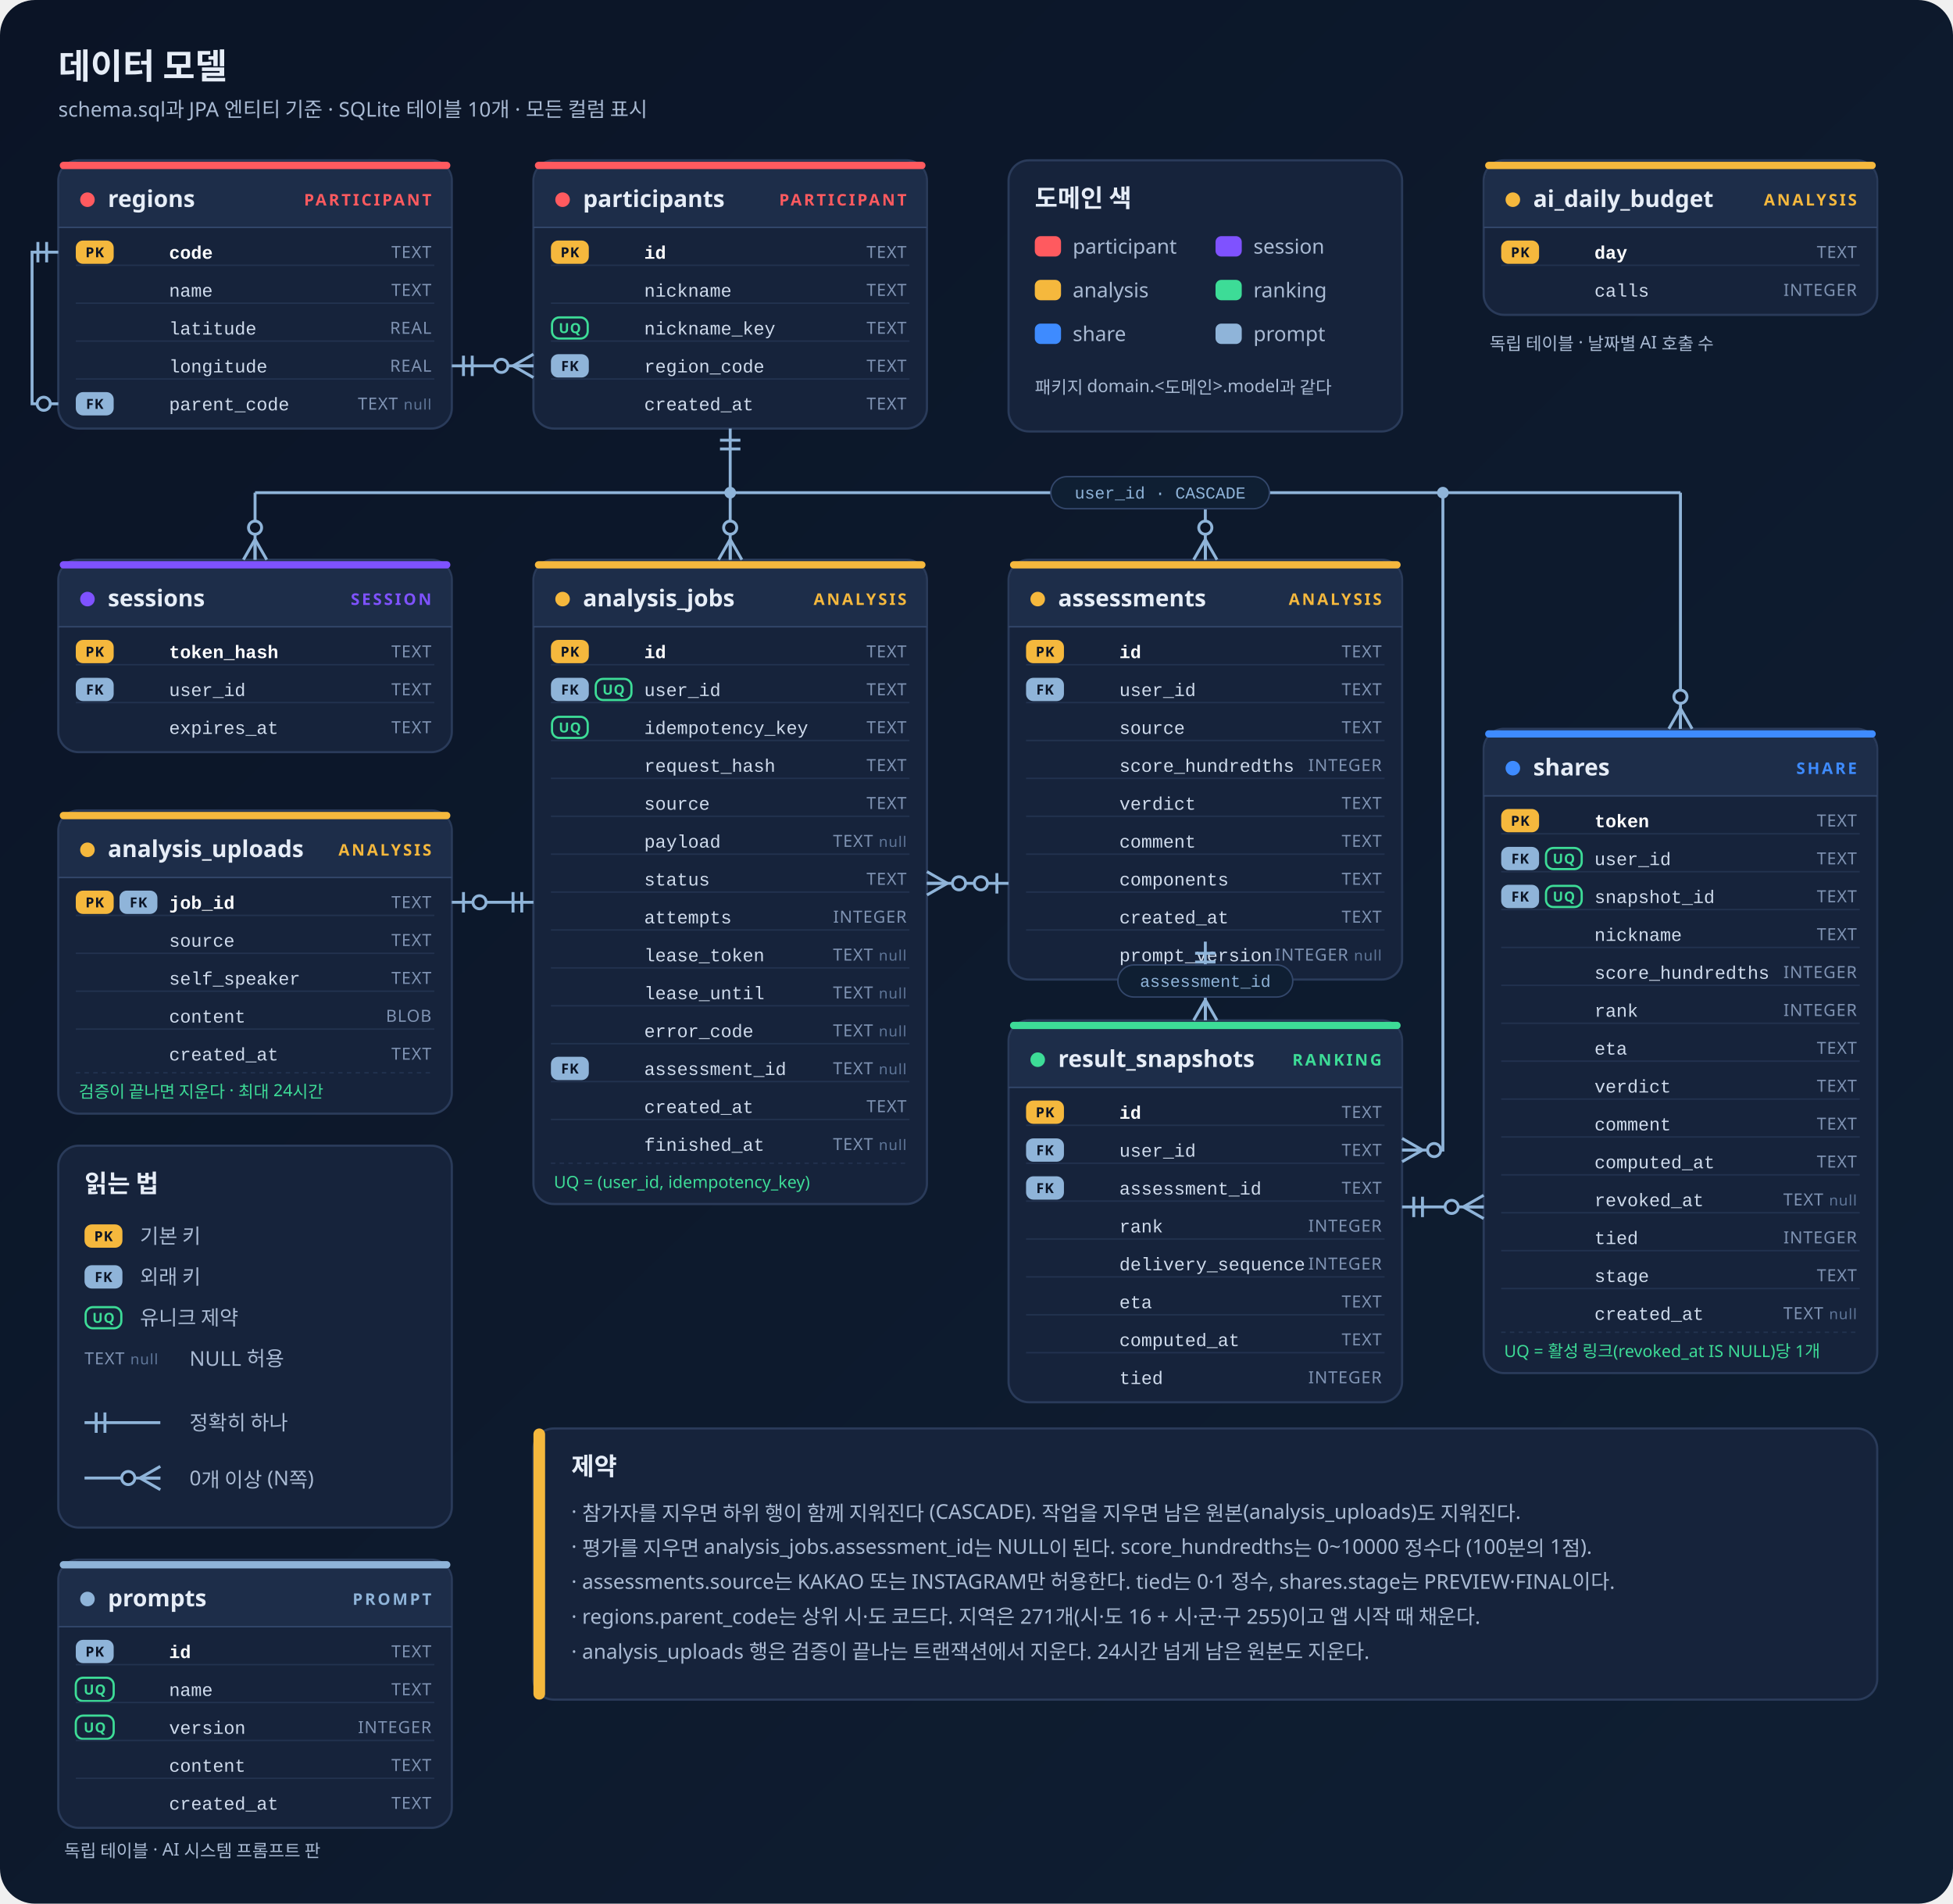
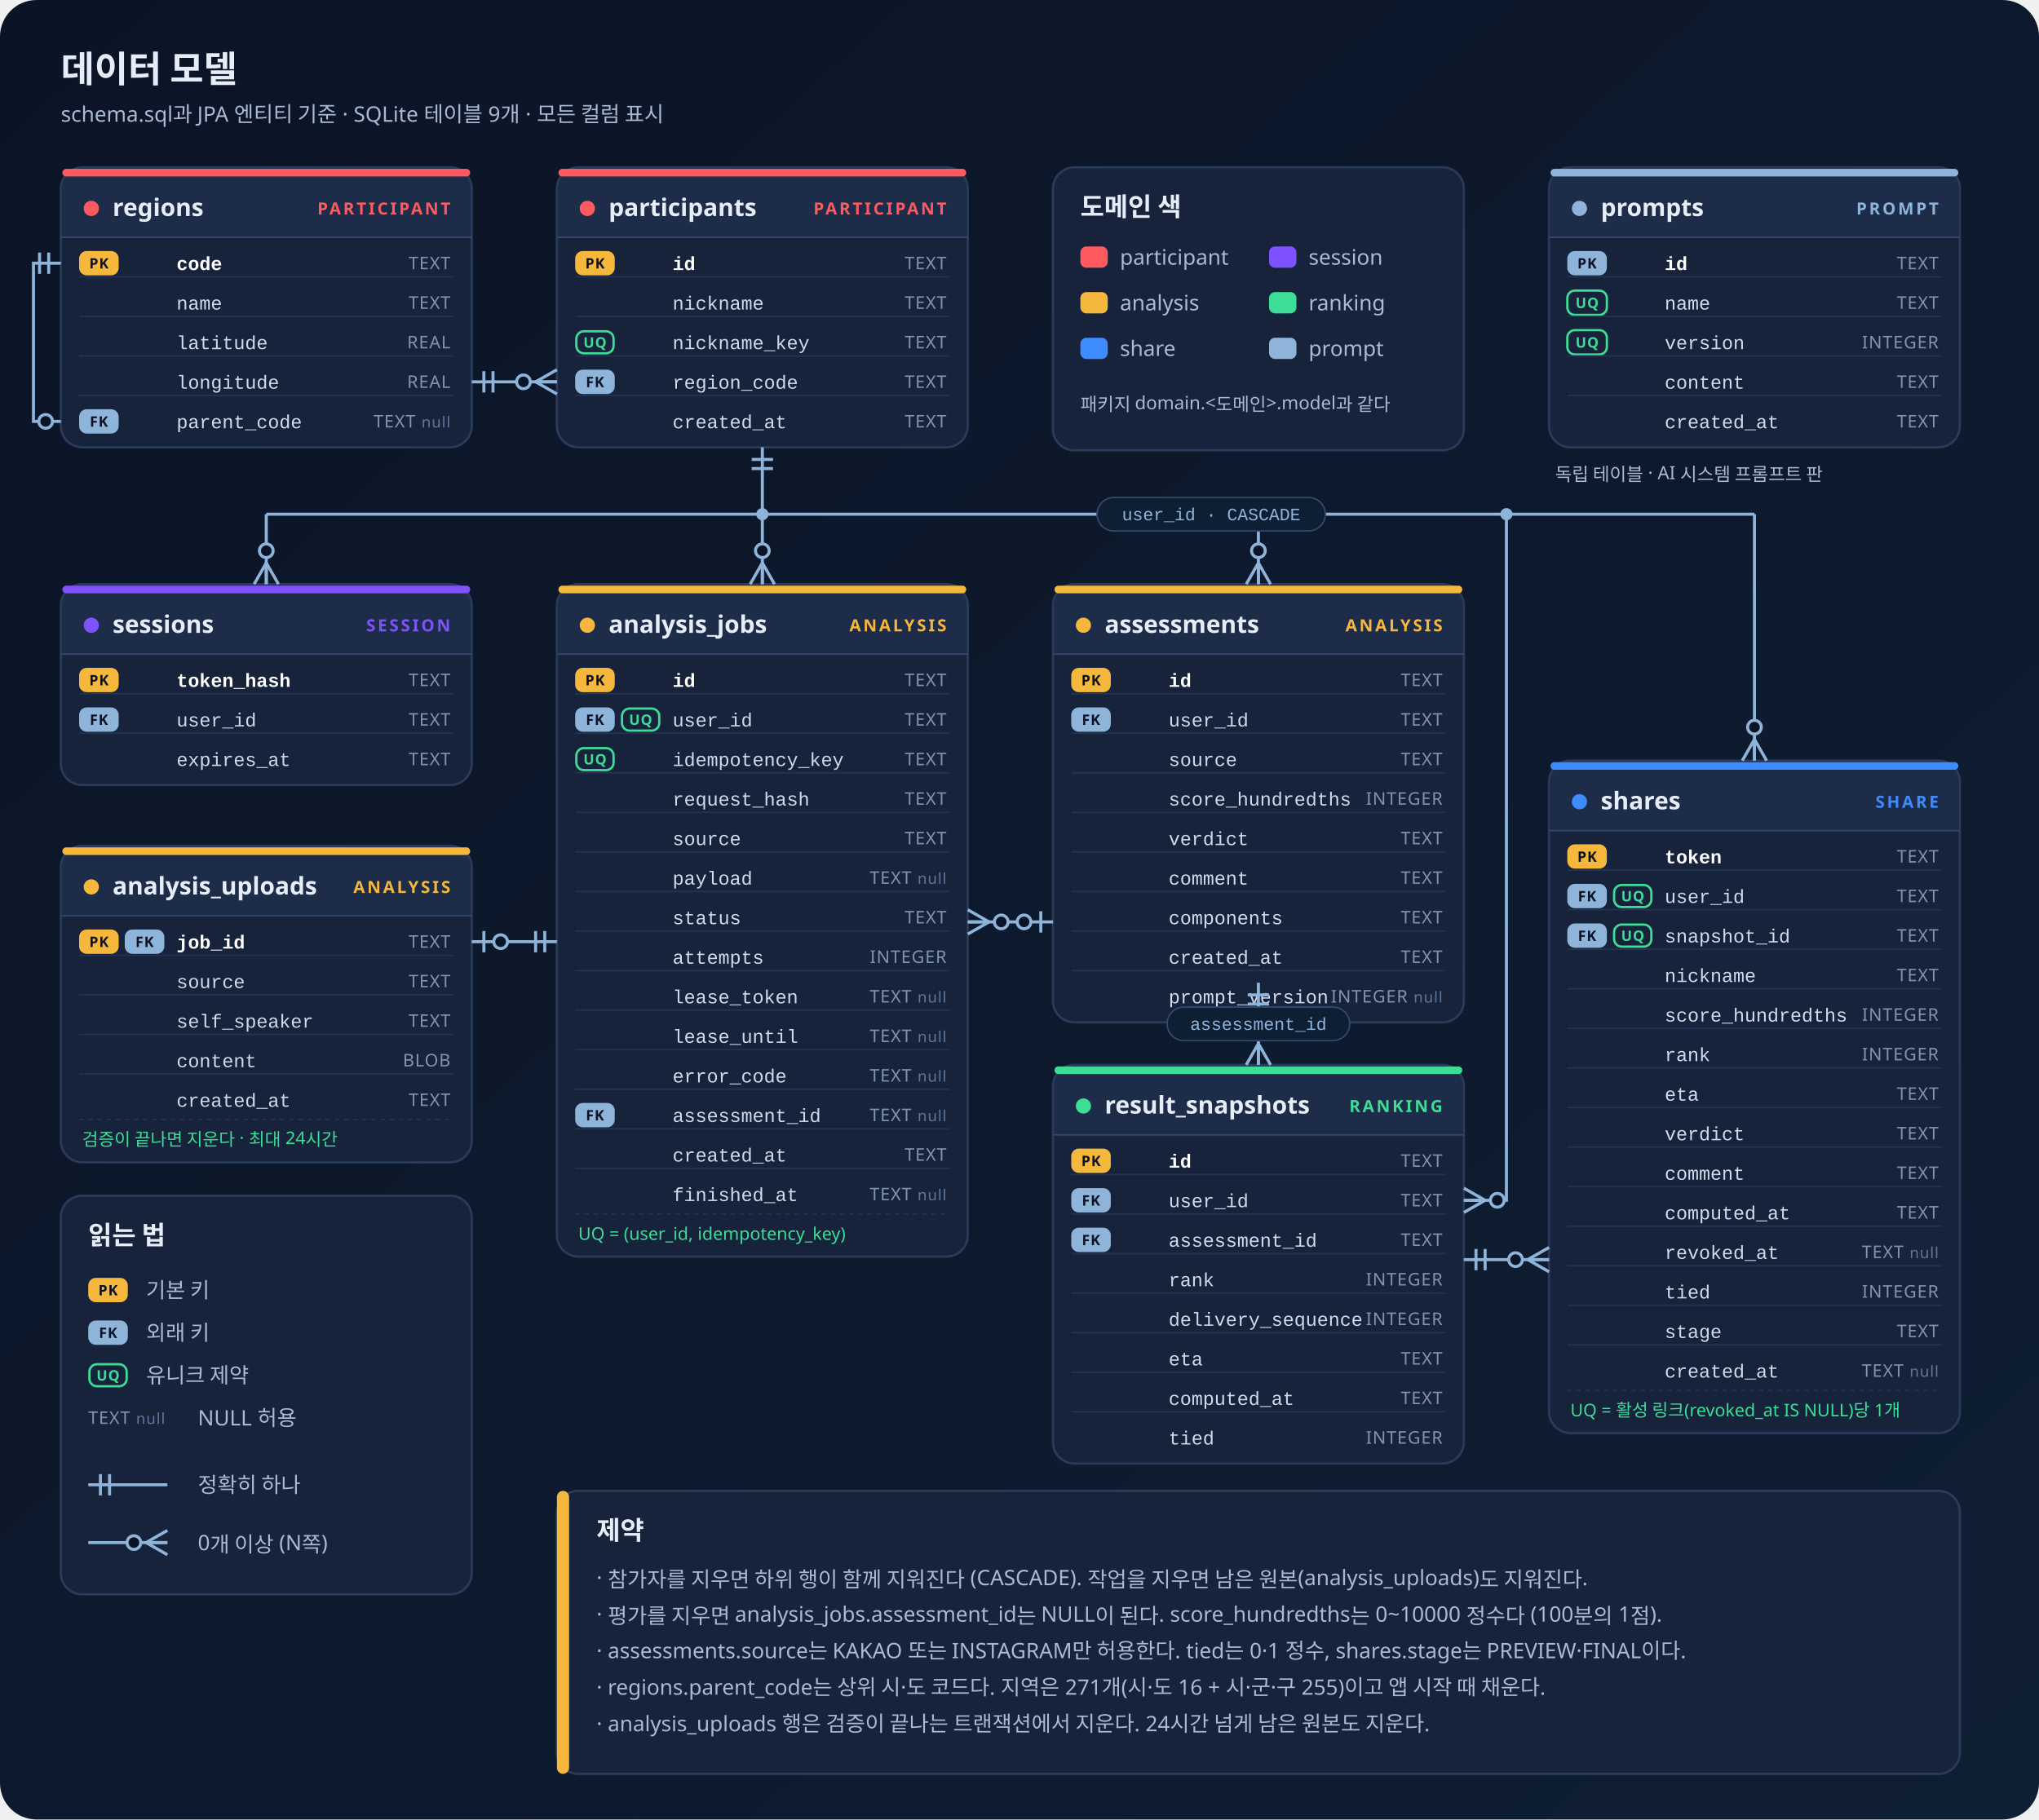
- <svg xmlns="http://www.w3.org/2000/svg" viewBox="0 0 1340 1306" width="1340" height="1306" role="img" aria-label="SantaCut SQLite ERD: 10개 테이블과 외래 키 관계">
+ <svg xmlns="http://www.w3.org/2000/svg" viewBox="0 0 1340 1196" width="1340" height="1196" role="img" aria-label="SantaCut SQLite ERD: 9개 테이블과 외래 키 관계">
  <defs>
    <linearGradient id="bg" x1="0" y1="0" x2="1" y2="1">
      <stop offset="0" stop-color="#0B1426" />
      <stop offset="1" stop-color="#0F1F33" />
    </linearGradient>
    <style>
      text { font-family: Pretendard, 'Apple SD Gothic Neo', 'Noto Sans KR', 'Segoe UI', sans-serif; fill: #E6EDF7; }
      .t { font-size: 24px; font-weight: 800; }
      .h { font-size: 17px; font-weight: 700; }
      .s { font-size: 14px; fill: #A9BAD3; }
      .xs { font-size: 12px; fill: #A9BAD3; }
      .m { font-family: 'JetBrains Mono', 'D2Coding', Consolas, 'Courier New', monospace; }
      .card { fill: #16233B; stroke: #2A3B5A; stroke-width: 1.5; }
      .cell { fill: #1D2D49; stroke: #33476B; stroke-width: 1; }
      .tn { font-size: 16px; font-weight: 800; }
      .dm { font-size: 11px; font-weight: 700; letter-spacing: 1.5px; }
      .cn { font-family: 'JetBrains Mono', 'D2Coding', Consolas, 'Courier New', monospace; font-size: 12.5px; fill: #CFDBEC; }
      .pk { font-family: 'JetBrains Mono', 'D2Coding', Consolas, 'Courier New', monospace; font-size: 12.5px; font-weight: 700; fill: #FFFFFF; }
      .ty { font-size: 11.5px; fill: #7F93B3; letter-spacing: .5px; }
      .nl { font-size: 10px; fill: #5F7699; }
      .bd { font-size: 9.5px; font-weight: 800; letter-spacing: .5px; }
      .rel { stroke: #8FB4D9; stroke-width: 2; fill: none; }
      .sep { stroke: #22324F; stroke-width: 1; }
    </style>
  </defs>
-   <rect width="1340" height="1306" rx="24" fill="url(#bg)" />
+   <rect width="1340" height="1196" rx="24" fill="url(#bg)" />
  <text class="t" x="40" y="54">데이터 모델</text>
-   <text class="s" x="40" y="80">schema.sql과 JPA 엔티티 기준 · SQLite 테이블 10개 · 모든 컬럼 표시</text>
+   <text class="s" x="40" y="80">schema.sql과 JPA 엔티티 기준 · SQLite 테이블 9개 · 모든 컬럼 표시</text>
  <g>
    <rect class="card" x="40" y="110" width="270" height="184" rx="14" />
    <path d="M40.75,156 V124 a13.25,13.25 0 0 1 13.25,-13.25 H296 a13.25,13.25 0 0 1 13.25,13.25 V156 Z" fill="#1D2D49" />
    <rect x="41" y="111" width="268" height="5" rx="2.5" fill="#FF5A5F" />
    <line class="sep" x1="40" y1="156" x2="310" y2="156" style="stroke:#33476B" />
    <circle cx="60" cy="137" r="5" fill="#FF5A5F" />
    <text class="tn" x="74" y="142">regions</text>
    <text class="dm" x="296" y="141" text-anchor="end" style="fill:#FF5A5F">PARTICIPANT</text>
    <rect x="52" y="165.0" width="26" height="16" rx="5" fill="#F5B83D" />
    <text class="bd" x="65" y="176.5" text-anchor="middle" fill="#0B1426" style="fill:#0B1426">PK</text>
    <text class="pk" x="116" y="177.5">code</text>
    <text class="ty" x="296" y="177" text-anchor="end">TEXT</text>
    <line class="sep" x1="52" y1="182" x2="298" y2="182" />
    <text class="cn" x="116" y="203.5">name</text>
    <text class="ty" x="296" y="203" text-anchor="end">TEXT</text>
    <line class="sep" x1="52" y1="208" x2="298" y2="208" />
    <text class="cn" x="116" y="229.5">latitude</text>
    <text class="ty" x="296" y="229" text-anchor="end">REAL</text>
    <line class="sep" x1="52" y1="234" x2="298" y2="234" />
    <text class="cn" x="116" y="255.5">longitude</text>
    <text class="ty" x="296" y="255" text-anchor="end">REAL</text>
    <line class="sep" x1="52" y1="260" x2="298" y2="260" />
    <rect x="52" y="269.0" width="26" height="16" rx="5" fill="#8FB4D9" />
    <text class="bd" x="65" y="280.5" text-anchor="middle" fill="#0B1426" style="fill:#0B1426">FK</text>
    <text class="cn" x="116" y="281.5">parent_code</text>
    <text class="ty" x="296" y="281" text-anchor="end">TEXT<tspan class="nl" dx="4">null</tspan>
    </text>
  </g>
  <g>
    <rect class="card" x="366" y="110" width="270" height="184" rx="14" />
    <path d="M366.75,156 V124 a13.25,13.25 0 0 1 13.25,-13.25 H622 a13.25,13.25 0 0 1 13.25,13.25 V156 Z" fill="#1D2D49" />
    <rect x="367" y="111" width="268" height="5" rx="2.5" fill="#FF5A5F" />
    <line class="sep" x1="366" y1="156" x2="636" y2="156" style="stroke:#33476B" />
    <circle cx="386" cy="137" r="5" fill="#FF5A5F" />
    <text class="tn" x="400" y="142">participants</text>
    <text class="dm" x="622" y="141" text-anchor="end" style="fill:#FF5A5F">PARTICIPANT</text>
    <rect x="378" y="165.0" width="26" height="16" rx="5" fill="#F5B83D" />
    <text class="bd" x="391" y="176.5" text-anchor="middle" fill="#0B1426" style="fill:#0B1426">PK</text>
    <text class="pk" x="442" y="177.5">id</text>
    <text class="ty" x="622" y="177" text-anchor="end">TEXT</text>
    <line class="sep" x1="378" y1="182" x2="624" y2="182" />
    <text class="cn" x="442" y="203.5">nickname</text>
    <text class="ty" x="622" y="203" text-anchor="end">TEXT</text>
    <line class="sep" x1="378" y1="208" x2="624" y2="208" />
    <rect x="378.75" y="217.75" width="24.5" height="14.5" rx="5" fill="none" stroke="#3DDC97" stroke-width="1.5" />
    <text class="bd" x="391" y="228.5" text-anchor="middle" style="fill:#3DDC97">UQ</text>
    <text class="cn" x="442" y="229.5">nickname_key</text>
    <text class="ty" x="622" y="229" text-anchor="end">TEXT</text>
    <line class="sep" x1="378" y1="234" x2="624" y2="234" />
    <rect x="378" y="243.0" width="26" height="16" rx="5" fill="#8FB4D9" />
    <text class="bd" x="391" y="254.5" text-anchor="middle" fill="#0B1426" style="fill:#0B1426">FK</text>
    <text class="cn" x="442" y="255.5">region_code</text>
    <text class="ty" x="622" y="255" text-anchor="end">TEXT</text>
    <line class="sep" x1="378" y1="260" x2="624" y2="260" />
    <text class="cn" x="442" y="281.5">created_at</text>
    <text class="ty" x="622" y="281" text-anchor="end">TEXT</text>
-   </g>
-   <g>
-     <rect class="card" x="1018" y="110" width="270" height="106" rx="14" />
-     <path d="M1018.75,156 V124 a13.25,13.25 0 0 1 13.25,-13.25 H1274 a13.25,13.25 0 0 1 13.25,13.25 V156 Z" fill="#1D2D49" />
-     <rect x="1019" y="111" width="268" height="5" rx="2.5" fill="#F5B83D" />
-     <line class="sep" x1="1018" y1="156" x2="1288" y2="156" style="stroke:#33476B" />
-     <circle cx="1038" cy="137" r="5" fill="#F5B83D" />
-     <text class="tn" x="1052" y="142">ai_daily_budget</text>
-     <text class="dm" x="1274" y="141" text-anchor="end" style="fill:#F5B83D">ANALYSIS</text>
-     <rect x="1030" y="165.0" width="26" height="16" rx="5" fill="#F5B83D" />
-     <text class="bd" x="1043" y="176.5" text-anchor="middle" fill="#0B1426" style="fill:#0B1426">PK</text>
-     <text class="pk" x="1094" y="177.5">day</text>
-     <text class="ty" x="1274" y="177" text-anchor="end">TEXT</text>
-     <line class="sep" x1="1030" y1="182" x2="1276" y2="182" />
-     <text class="cn" x="1094" y="203.5">calls</text>
-     <text class="ty" x="1274" y="203" text-anchor="end">INTEGER</text>
  </g>
  <g>
    <rect class="card" x="40" y="384" width="270" height="132" rx="14" />
    <path d="M40.75,430 V398 a13.25,13.25 0 0 1 13.25,-13.25 H296 a13.25,13.25 0 0 1 13.25,13.25 V430 Z" fill="#1D2D49" />
    <rect x="41" y="385" width="268" height="5" rx="2.5" fill="#7F52FF" />
    <line class="sep" x1="40" y1="430" x2="310" y2="430" style="stroke:#33476B" />
    <circle cx="60" cy="411" r="5" fill="#7F52FF" />
    <text class="tn" x="74" y="416">sessions</text>
    <text class="dm" x="296" y="415" text-anchor="end" style="fill:#7F52FF">SESSION</text>
    <rect x="52" y="439.0" width="26" height="16" rx="5" fill="#F5B83D" />
    <text class="bd" x="65" y="450.5" text-anchor="middle" fill="#0B1426" style="fill:#0B1426">PK</text>
    <text class="pk" x="116" y="451.5">token_hash</text>
    <text class="ty" x="296" y="451" text-anchor="end">TEXT</text>
    <line class="sep" x1="52" y1="456" x2="298" y2="456" />
    <rect x="52" y="465.0" width="26" height="16" rx="5" fill="#8FB4D9" />
    <text class="bd" x="65" y="476.5" text-anchor="middle" fill="#0B1426" style="fill:#0B1426">FK</text>
    <text class="cn" x="116" y="477.5">user_id</text>
    <text class="ty" x="296" y="477" text-anchor="end">TEXT</text>
    <line class="sep" x1="52" y1="482" x2="298" y2="482" />
    <text class="cn" x="116" y="503.5">expires_at</text>
    <text class="ty" x="296" y="503" text-anchor="end">TEXT</text>
  </g>
  <g>
    <rect class="card" x="366" y="384" width="270" height="442" rx="14" />
    <path d="M366.75,430 V398 a13.25,13.25 0 0 1 13.25,-13.25 H622 a13.25,13.25 0 0 1 13.25,13.25 V430 Z" fill="#1D2D49" />
    <rect x="367" y="385" width="268" height="5" rx="2.5" fill="#F5B83D" />
    <line class="sep" x1="366" y1="430" x2="636" y2="430" style="stroke:#33476B" />
    <circle cx="386" cy="411" r="5" fill="#F5B83D" />
    <text class="tn" x="400" y="416">analysis_jobs</text>
    <text class="dm" x="622" y="415" text-anchor="end" style="fill:#F5B83D">ANALYSIS</text>
    <rect x="378" y="439.0" width="26" height="16" rx="5" fill="#F5B83D" />
    <text class="bd" x="391" y="450.5" text-anchor="middle" fill="#0B1426" style="fill:#0B1426">PK</text>
    <text class="pk" x="442" y="451.5">id</text>
    <text class="ty" x="622" y="451" text-anchor="end">TEXT</text>
    <line class="sep" x1="378" y1="456" x2="624" y2="456" />
    <rect x="378" y="465.0" width="26" height="16" rx="5" fill="#8FB4D9" />
    <text class="bd" x="391" y="476.5" text-anchor="middle" fill="#0B1426" style="fill:#0B1426">FK</text>
    <rect x="408.75" y="465.75" width="24.5" height="14.5" rx="5" fill="none" stroke="#3DDC97" stroke-width="1.5" />
    <text class="bd" x="421" y="476.5" text-anchor="middle" style="fill:#3DDC97">UQ</text>
    <text class="cn" x="442" y="477.5">user_id</text>
    <text class="ty" x="622" y="477" text-anchor="end">TEXT</text>
    <line class="sep" x1="378" y1="482" x2="624" y2="482" />
    <rect x="378.75" y="491.75" width="24.5" height="14.5" rx="5" fill="none" stroke="#3DDC97" stroke-width="1.5" />
    <text class="bd" x="391" y="502.5" text-anchor="middle" style="fill:#3DDC97">UQ</text>
    <text class="cn" x="442" y="503.5">idempotency_key</text>
    <text class="ty" x="622" y="503" text-anchor="end">TEXT</text>
    <line class="sep" x1="378" y1="508" x2="624" y2="508" />
    <text class="cn" x="442" y="529.5">request_hash</text>
    <text class="ty" x="622" y="529" text-anchor="end">TEXT</text>
    <line class="sep" x1="378" y1="534" x2="624" y2="534" />
    <text class="cn" x="442" y="555.5">source</text>
    <text class="ty" x="622" y="555" text-anchor="end">TEXT</text>
    <line class="sep" x1="378" y1="560" x2="624" y2="560" />
    <text class="cn" x="442" y="581.5">payload</text>
    <text class="ty" x="622" y="581" text-anchor="end">TEXT<tspan class="nl" dx="4">null</tspan>
    </text>
    <line class="sep" x1="378" y1="586" x2="624" y2="586" />
    <text class="cn" x="442" y="607.5">status</text>
    <text class="ty" x="622" y="607" text-anchor="end">TEXT</text>
    <line class="sep" x1="378" y1="612" x2="624" y2="612" />
    <text class="cn" x="442" y="633.5">attempts</text>
    <text class="ty" x="622" y="633" text-anchor="end">INTEGER</text>
    <line class="sep" x1="378" y1="638" x2="624" y2="638" />
    <text class="cn" x="442" y="659.5">lease_token</text>
    <text class="ty" x="622" y="659" text-anchor="end">TEXT<tspan class="nl" dx="4">null</tspan>
    </text>
    <line class="sep" x1="378" y1="664" x2="624" y2="664" />
    <text class="cn" x="442" y="685.5">lease_until</text>
    <text class="ty" x="622" y="685" text-anchor="end">TEXT<tspan class="nl" dx="4">null</tspan>
    </text>
    <line class="sep" x1="378" y1="690" x2="624" y2="690" />
    <text class="cn" x="442" y="711.5">error_code</text>
    <text class="ty" x="622" y="711" text-anchor="end">TEXT<tspan class="nl" dx="4">null</tspan>
    </text>
    <line class="sep" x1="378" y1="716" x2="624" y2="716" />
    <rect x="378" y="725.0" width="26" height="16" rx="5" fill="#8FB4D9" />
    <text class="bd" x="391" y="736.5" text-anchor="middle" fill="#0B1426" style="fill:#0B1426">FK</text>
    <text class="cn" x="442" y="737.5">assessment_id</text>
    <text class="ty" x="622" y="737" text-anchor="end">TEXT<tspan class="nl" dx="4">null</tspan>
    </text>
    <line class="sep" x1="378" y1="742" x2="624" y2="742" />
    <text class="cn" x="442" y="763.5">created_at</text>
    <text class="ty" x="622" y="763" text-anchor="end">TEXT</text>
    <line class="sep" x1="378" y1="768" x2="624" y2="768" />
    <text class="cn" x="442" y="789.5">finished_at</text>
    <text class="ty" x="622" y="789" text-anchor="end">TEXT<tspan class="nl" dx="4">null</tspan>
    </text>
    <line class="sep" x1="378" y1="798" x2="624" y2="798" style="stroke-dasharray:3 3" />
    <text class="xs" x="380" y="815" style="font-size:11.5px;fill:#3DDC97">UQ = (user_id, idempotency_key)</text>
  </g>
  <g>
    <rect class="card" x="692" y="384" width="270" height="288" rx="14" />
    <path d="M692.75,430 V398 a13.25,13.25 0 0 1 13.25,-13.25 H948 a13.25,13.25 0 0 1 13.25,13.25 V430 Z" fill="#1D2D49" />
    <rect x="693" y="385" width="268" height="5" rx="2.5" fill="#F5B83D" />
    <line class="sep" x1="692" y1="430" x2="962" y2="430" style="stroke:#33476B" />
    <circle cx="712" cy="411" r="5" fill="#F5B83D" />
    <text class="tn" x="726" y="416">assessments</text>
    <text class="dm" x="948" y="415" text-anchor="end" style="fill:#F5B83D">ANALYSIS</text>
    <rect x="704" y="439.0" width="26" height="16" rx="5" fill="#F5B83D" />
    <text class="bd" x="717" y="450.5" text-anchor="middle" fill="#0B1426" style="fill:#0B1426">PK</text>
    <text class="pk" x="768" y="451.5">id</text>
    <text class="ty" x="948" y="451" text-anchor="end">TEXT</text>
    <line class="sep" x1="704" y1="456" x2="950" y2="456" />
    <rect x="704" y="465.0" width="26" height="16" rx="5" fill="#8FB4D9" />
    <text class="bd" x="717" y="476.5" text-anchor="middle" fill="#0B1426" style="fill:#0B1426">FK</text>
    <text class="cn" x="768" y="477.5">user_id</text>
    <text class="ty" x="948" y="477" text-anchor="end">TEXT</text>
    <line class="sep" x1="704" y1="482" x2="950" y2="482" />
    <text class="cn" x="768" y="503.5">source</text>
    <text class="ty" x="948" y="503" text-anchor="end">TEXT</text>
    <line class="sep" x1="704" y1="508" x2="950" y2="508" />
    <text class="cn" x="768" y="529.5">score_hundredths</text>
    <text class="ty" x="948" y="529" text-anchor="end">INTEGER</text>
    <line class="sep" x1="704" y1="534" x2="950" y2="534" />
    <text class="cn" x="768" y="555.5">verdict</text>
    <text class="ty" x="948" y="555" text-anchor="end">TEXT</text>
    <line class="sep" x1="704" y1="560" x2="950" y2="560" />
    <text class="cn" x="768" y="581.5">comment</text>
    <text class="ty" x="948" y="581" text-anchor="end">TEXT</text>
    <line class="sep" x1="704" y1="586" x2="950" y2="586" />
    <text class="cn" x="768" y="607.5">components</text>
    <text class="ty" x="948" y="607" text-anchor="end">TEXT</text>
    <line class="sep" x1="704" y1="612" x2="950" y2="612" />
    <text class="cn" x="768" y="633.5">created_at</text>
    <text class="ty" x="948" y="633" text-anchor="end">TEXT</text>
    <line class="sep" x1="704" y1="638" x2="950" y2="638" />
    <text class="cn" x="768" y="659.5">prompt_version</text>
    <text class="ty" x="948" y="659" text-anchor="end">INTEGER<tspan class="nl" dx="4">null</tspan>
    </text>
  </g>
  <g>
    <rect class="card" x="40" y="556" width="270" height="208" rx="14" />
    <path d="M40.75,602 V570 a13.25,13.25 0 0 1 13.25,-13.25 H296 a13.25,13.25 0 0 1 13.25,13.25 V602 Z" fill="#1D2D49" />
    <rect x="41" y="557" width="268" height="5" rx="2.5" fill="#F5B83D" />
    <line class="sep" x1="40" y1="602" x2="310" y2="602" style="stroke:#33476B" />
    <circle cx="60" cy="583" r="5" fill="#F5B83D" />
    <text class="tn" x="74" y="588">analysis_uploads</text>
    <text class="dm" x="296" y="587" text-anchor="end" style="fill:#F5B83D">ANALYSIS</text>
    <rect x="52" y="611.0" width="26" height="16" rx="5" fill="#F5B83D" />
    <text class="bd" x="65" y="622.5" text-anchor="middle" fill="#0B1426" style="fill:#0B1426">PK</text>
    <rect x="82" y="611.0" width="26" height="16" rx="5" fill="#8FB4D9" />
    <text class="bd" x="95" y="622.5" text-anchor="middle" fill="#0B1426" style="fill:#0B1426">FK</text>
    <text class="pk" x="116" y="623.5">job_id</text>
    <text class="ty" x="296" y="623" text-anchor="end">TEXT</text>
    <line class="sep" x1="52" y1="628" x2="298" y2="628" />
    <text class="cn" x="116" y="649.5">source</text>
    <text class="ty" x="296" y="649" text-anchor="end">TEXT</text>
    <line class="sep" x1="52" y1="654" x2="298" y2="654" />
    <text class="cn" x="116" y="675.5">self_speaker</text>
    <text class="ty" x="296" y="675" text-anchor="end">TEXT</text>
    <line class="sep" x1="52" y1="680" x2="298" y2="680" />
    <text class="cn" x="116" y="701.5">content</text>
    <text class="ty" x="296" y="701" text-anchor="end">BLOB</text>
    <line class="sep" x1="52" y1="706" x2="298" y2="706" />
    <text class="cn" x="116" y="727.5">created_at</text>
    <text class="ty" x="296" y="727" text-anchor="end">TEXT</text>
    <line class="sep" x1="52" y1="736" x2="298" y2="736" style="stroke-dasharray:3 3" />
    <text class="xs" x="54" y="753" style="font-size:11.5px;fill:#3DDC97">검증이 끝나면 지운다 · 최대 24시간</text>
  </g>
  <g>
    <rect class="card" x="1018" y="500" width="270" height="442" rx="14" />
    <path d="M1018.75,546 V514 a13.25,13.25 0 0 1 13.25,-13.25 H1274 a13.25,13.25 0 0 1 13.25,13.25 V546 Z" fill="#1D2D49" />
    <rect x="1019" y="501" width="268" height="5" rx="2.5" fill="#3E8BFF" />
    <line class="sep" x1="1018" y1="546" x2="1288" y2="546" style="stroke:#33476B" />
    <circle cx="1038" cy="527" r="5" fill="#3E8BFF" />
    <text class="tn" x="1052" y="532">shares</text>
    <text class="dm" x="1274" y="531" text-anchor="end" style="fill:#3E8BFF">SHARE</text>
    <rect x="1030" y="555.0" width="26" height="16" rx="5" fill="#F5B83D" />
    <text class="bd" x="1043" y="566.5" text-anchor="middle" fill="#0B1426" style="fill:#0B1426">PK</text>
    <text class="pk" x="1094" y="567.5">token</text>
    <text class="ty" x="1274" y="567" text-anchor="end">TEXT</text>
    <line class="sep" x1="1030" y1="572" x2="1276" y2="572" />
    <rect x="1030" y="581.0" width="26" height="16" rx="5" fill="#8FB4D9" />
    <text class="bd" x="1043" y="592.5" text-anchor="middle" fill="#0B1426" style="fill:#0B1426">FK</text>
    <rect x="1060.75" y="581.75" width="24.5" height="14.5" rx="5" fill="none" stroke="#3DDC97" stroke-width="1.5" />
    <text class="bd" x="1073" y="592.5" text-anchor="middle" style="fill:#3DDC97">UQ</text>
    <text class="cn" x="1094" y="593.5">user_id</text>
    <text class="ty" x="1274" y="593" text-anchor="end">TEXT</text>
    <line class="sep" x1="1030" y1="598" x2="1276" y2="598" />
    <rect x="1030" y="607.0" width="26" height="16" rx="5" fill="#8FB4D9" />
    <text class="bd" x="1043" y="618.5" text-anchor="middle" fill="#0B1426" style="fill:#0B1426">FK</text>
    <rect x="1060.75" y="607.75" width="24.5" height="14.5" rx="5" fill="none" stroke="#3DDC97" stroke-width="1.5" />
    <text class="bd" x="1073" y="618.5" text-anchor="middle" style="fill:#3DDC97">UQ</text>
    <text class="cn" x="1094" y="619.5">snapshot_id</text>
    <text class="ty" x="1274" y="619" text-anchor="end">TEXT</text>
    <line class="sep" x1="1030" y1="624" x2="1276" y2="624" />
    <text class="cn" x="1094" y="645.5">nickname</text>
    <text class="ty" x="1274" y="645" text-anchor="end">TEXT</text>
    <line class="sep" x1="1030" y1="650" x2="1276" y2="650" />
    <text class="cn" x="1094" y="671.5">score_hundredths</text>
    <text class="ty" x="1274" y="671" text-anchor="end">INTEGER</text>
    <line class="sep" x1="1030" y1="676" x2="1276" y2="676" />
    <text class="cn" x="1094" y="697.5">rank</text>
    <text class="ty" x="1274" y="697" text-anchor="end">INTEGER</text>
    <line class="sep" x1="1030" y1="702" x2="1276" y2="702" />
    <text class="cn" x="1094" y="723.5">eta</text>
    <text class="ty" x="1274" y="723" text-anchor="end">TEXT</text>
    <line class="sep" x1="1030" y1="728" x2="1276" y2="728" />
    <text class="cn" x="1094" y="749.5">verdict</text>
    <text class="ty" x="1274" y="749" text-anchor="end">TEXT</text>
    <line class="sep" x1="1030" y1="754" x2="1276" y2="754" />
    <text class="cn" x="1094" y="775.5">comment</text>
    <text class="ty" x="1274" y="775" text-anchor="end">TEXT</text>
    <line class="sep" x1="1030" y1="780" x2="1276" y2="780" />
    <text class="cn" x="1094" y="801.5">computed_at</text>
    <text class="ty" x="1274" y="801" text-anchor="end">TEXT</text>
    <line class="sep" x1="1030" y1="806" x2="1276" y2="806" />
    <text class="cn" x="1094" y="827.5">revoked_at</text>
    <text class="ty" x="1274" y="827" text-anchor="end">TEXT<tspan class="nl" dx="4">null</tspan>
    </text>
    <line class="sep" x1="1030" y1="832" x2="1276" y2="832" />
    <text class="cn" x="1094" y="853.5">tied</text>
    <text class="ty" x="1274" y="853" text-anchor="end">INTEGER</text>
    <line class="sep" x1="1030" y1="858" x2="1276" y2="858" />
    <text class="cn" x="1094" y="879.5">stage</text>
    <text class="ty" x="1274" y="879" text-anchor="end">TEXT</text>
    <line class="sep" x1="1030" y1="884" x2="1276" y2="884" />
    <text class="cn" x="1094" y="905.5">created_at</text>
    <text class="ty" x="1274" y="905" text-anchor="end">TEXT<tspan class="nl" dx="4">null</tspan>
    </text>
    <line class="sep" x1="1030" y1="914" x2="1276" y2="914" style="stroke-dasharray:3 3" />
    <text class="xs" x="1032" y="931" style="font-size:11.5px;fill:#3DDC97">UQ = 활성 링크(revoked_at IS NULL)당 1개</text>
  </g>
  <g>
    <rect class="card" x="692" y="700" width="270" height="262" rx="14" />
    <path d="M692.75,746 V714 a13.25,13.25 0 0 1 13.25,-13.25 H948 a13.25,13.25 0 0 1 13.25,13.25 V746 Z" fill="#1D2D49" />
    <rect x="693" y="701" width="268" height="5" rx="2.5" fill="#3DDC97" />
    <line class="sep" x1="692" y1="746" x2="962" y2="746" style="stroke:#33476B" />
    <circle cx="712" cy="727" r="5" fill="#3DDC97" />
    <text class="tn" x="726" y="732">result_snapshots</text>
    <text class="dm" x="948" y="731" text-anchor="end" style="fill:#3DDC97">RANKING</text>
    <rect x="704" y="755.0" width="26" height="16" rx="5" fill="#F5B83D" />
    <text class="bd" x="717" y="766.5" text-anchor="middle" fill="#0B1426" style="fill:#0B1426">PK</text>
    <text class="pk" x="768" y="767.5">id</text>
    <text class="ty" x="948" y="767" text-anchor="end">TEXT</text>
    <line class="sep" x1="704" y1="772" x2="950" y2="772" />
    <rect x="704" y="781.0" width="26" height="16" rx="5" fill="#8FB4D9" />
    <text class="bd" x="717" y="792.5" text-anchor="middle" fill="#0B1426" style="fill:#0B1426">FK</text>
    <text class="cn" x="768" y="793.5">user_id</text>
    <text class="ty" x="948" y="793" text-anchor="end">TEXT</text>
    <line class="sep" x1="704" y1="798" x2="950" y2="798" />
    <rect x="704" y="807.0" width="26" height="16" rx="5" fill="#8FB4D9" />
    <text class="bd" x="717" y="818.5" text-anchor="middle" fill="#0B1426" style="fill:#0B1426">FK</text>
    <text class="cn" x="768" y="819.5">assessment_id</text>
    <text class="ty" x="948" y="819" text-anchor="end">TEXT</text>
    <line class="sep" x1="704" y1="824" x2="950" y2="824" />
    <text class="cn" x="768" y="845.5">rank</text>
    <text class="ty" x="948" y="845" text-anchor="end">INTEGER</text>
    <line class="sep" x1="704" y1="850" x2="950" y2="850" />
    <text class="cn" x="768" y="871.5">delivery_sequence</text>
    <text class="ty" x="948" y="871" text-anchor="end">INTEGER</text>
    <line class="sep" x1="704" y1="876" x2="950" y2="876" />
    <text class="cn" x="768" y="897.5">eta</text>
    <text class="ty" x="948" y="897" text-anchor="end">TEXT</text>
    <line class="sep" x1="704" y1="902" x2="950" y2="902" />
    <text class="cn" x="768" y="923.5">computed_at</text>
    <text class="ty" x="948" y="923" text-anchor="end">TEXT</text>
    <line class="sep" x1="704" y1="928" x2="950" y2="928" />
    <text class="cn" x="768" y="949.5">tied</text>
    <text class="ty" x="948" y="949" text-anchor="end">INTEGER</text>
  </g>
  <g>
    <path class="rel" d="M310,251 H366" />
    <line class="rel" x1="318" y1="244" x2="318" y2="258" />
    <line class="rel" x1="324" y1="244" x2="324" y2="258" />
    <line class="rel" x1="352" y1="251" x2="366" y2="243" />
    <line class="rel" x1="352" y1="251" x2="366" y2="251" />
    <line class="rel" x1="352" y1="251" x2="366" y2="259" />
    <circle cx="344" cy="251" r="4.5" fill="#0B1426" stroke="#8FB4D9" stroke-width="2" />
    <path class="rel" d="M40,277 H22 V173 H40" />
    <line class="rel" x1="32" y1="166" x2="32" y2="180" />
    <line class="rel" x1="26" y1="166" x2="26" y2="180" />
    <circle cx="30" cy="277" r="4.5" fill="#0B1426" stroke="#8FB4D9" stroke-width="2" />
    <path class="rel" d="M501,294 V338" />
    <line class="rel" x1="494" y1="302" x2="508" y2="302" />
    <line class="rel" x1="494" y1="308" x2="508" y2="308" />
    <path class="rel" d="M175,338 H1153" />
    <path class="rel" d="M175,338 V384" />
    <line class="rel" x1="175" y1="370" x2="167" y2="384" />
    <line class="rel" x1="175" y1="370" x2="175" y2="384" />
    <line class="rel" x1="175" y1="370" x2="183" y2="384" />
    <circle cx="175" cy="362" r="4.5" fill="#0B1426" stroke="#8FB4D9" stroke-width="2" />
    <path class="rel" d="M501,338 V384" />
    <line class="rel" x1="501" y1="370" x2="493" y2="384" />
    <line class="rel" x1="501" y1="370" x2="501" y2="384" />
    <line class="rel" x1="501" y1="370" x2="509" y2="384" />
    <circle cx="501" cy="362" r="4.5" fill="#0B1426" stroke="#8FB4D9" stroke-width="2" />
    <path class="rel" d="M827,338 V384" />
    <line class="rel" x1="827" y1="370" x2="819" y2="384" />
    <line class="rel" x1="827" y1="370" x2="827" y2="384" />
    <line class="rel" x1="827" y1="370" x2="835" y2="384" />
    <circle cx="827" cy="362" r="4.5" fill="#0B1426" stroke="#8FB4D9" stroke-width="2" />
    <path class="rel" d="M1153,338 V500" />
    <line class="rel" x1="1153" y1="486" x2="1145" y2="500" />
    <line class="rel" x1="1153" y1="486" x2="1153" y2="500" />
    <line class="rel" x1="1153" y1="486" x2="1161" y2="500" />
    <circle cx="1153" cy="478" r="4.5" fill="#0B1426" stroke="#8FB4D9" stroke-width="2" />
    <path class="rel" d="M990,338 V789 H962" />
    <line class="rel" x1="976" y1="789" x2="962" y2="781" />
    <line class="rel" x1="976" y1="789" x2="962" y2="789" />
    <line class="rel" x1="976" y1="789" x2="962" y2="797" />
    <circle cx="984" cy="789" r="4.5" fill="#0B1426" stroke="#8FB4D9" stroke-width="2" />
    <circle cx="501" cy="338" r="4" fill="#8FB4D9" />
    <circle cx="827" cy="338" r="4" fill="#8FB4D9" />
    <circle cx="990" cy="338" r="4" fill="#8FB4D9" />
    <path class="rel" d="M636,606 H692" />
    <line class="rel" x1="684" y1="599" x2="684" y2="613" />
    <circle cx="673" cy="606" r="4.5" fill="#0B1426" stroke="#8FB4D9" stroke-width="2" />
    <line class="rel" x1="650" y1="606" x2="636" y2="598" />
    <line class="rel" x1="650" y1="606" x2="636" y2="606" />
    <line class="rel" x1="650" y1="606" x2="636" y2="614" />
    <circle cx="658" cy="606" r="4.5" fill="#0B1426" stroke="#8FB4D9" stroke-width="2" />
    <path class="rel" d="M827,646 V700" />
    <line class="rel" x1="820" y1="654" x2="834" y2="654" />
    <line class="rel" x1="820" y1="660" x2="834" y2="660" />
    <line class="rel" x1="827" y1="686" x2="819" y2="700" />
    <line class="rel" x1="827" y1="686" x2="827" y2="700" />
    <line class="rel" x1="827" y1="686" x2="835" y2="700" />
    <circle cx="827" cy="678" r="4.5" fill="#0B1426" stroke="#8FB4D9" stroke-width="2" />
    <path class="rel" d="M962,828 H1018" />
    <line class="rel" x1="970" y1="821" x2="970" y2="835" />
    <line class="rel" x1="976" y1="821" x2="976" y2="835" />
    <line class="rel" x1="1004" y1="828" x2="1018" y2="820" />
    <line class="rel" x1="1004" y1="828" x2="1018" y2="828" />
    <line class="rel" x1="1004" y1="828" x2="1018" y2="836" />
    <circle cx="996" cy="828" r="4.5" fill="#0B1426" stroke="#8FB4D9" stroke-width="2" />
    <path class="rel" d="M310,619 H366" />
    <line class="rel" x1="358" y1="612" x2="358" y2="626" />
    <line class="rel" x1="352" y1="612" x2="352" y2="626" />
    <line class="rel" x1="318" y1="612" x2="318" y2="626" />
    <circle cx="329" cy="619" r="4.5" fill="#0B1426" stroke="#8FB4D9" stroke-width="2" />
  </g>
  <rect x="721" y="327" width="150" height="22" rx="11" fill="#0F1F33" stroke="#33476B" />
  <text class="m" x="796" y="342" text-anchor="middle" style="font-size:11.5px;fill:#8FB4D9">user_id · CASCADE</text>
  <rect x="767" y="662.0" width="120" height="22" rx="11" fill="#0F1F33" stroke="#33476B" />
  <text class="m" x="827" y="677.0" text-anchor="middle" style="font-size:11.5px;fill:#8FB4D9">assessment_id</text>
-   <text class="xs" x="1022" y="240">독립 테이블 · 날짜별 AI 호출 수</text>
  <rect class="card" x="692" y="110" width="270" height="186" rx="14" />
  <text class="h" x="710" y="142">도메인 색</text>
  <rect x="710" y="162" width="18" height="14" rx="4" fill="#FF5A5F" />
  <text class="s" x="736" y="174">participant</text>
  <rect x="834" y="162" width="18" height="14" rx="4" fill="#7F52FF" />
  <text class="s" x="860" y="174">session</text>
  <rect x="710" y="192" width="18" height="14" rx="4" fill="#F5B83D" />
  <text class="s" x="736" y="204">analysis</text>
  <rect x="834" y="192" width="18" height="14" rx="4" fill="#3DDC97" />
  <text class="s" x="860" y="204">ranking</text>
  <rect x="710" y="222" width="18" height="14" rx="4" fill="#3E8BFF" />
  <text class="s" x="736" y="234">share</text>
  <rect x="834" y="222" width="18" height="14" rx="4" fill="#8FB4D9" />
  <text class="s" x="860" y="234">prompt</text>
  <text class="xs" x="710" y="270">패키지 domain.&lt;도메인&gt;.model과 같다</text>
  <rect class="card" x="40" y="786" width="270" height="262" rx="14" />
  <text class="h" x="58" y="818">읽는 법</text>
  <rect x="58" y="840.0" width="26" height="16" rx="5" fill="#F5B83D" />
  <text class="bd" x="71" y="851.5" text-anchor="middle" fill="#0B1426" style="fill:#0B1426">PK</text>
  <text class="s" x="96" y="853">기본 키</text>
  <rect x="58" y="868.0" width="26" height="16" rx="5" fill="#8FB4D9" />
  <text class="bd" x="71" y="879.5" text-anchor="middle" fill="#0B1426" style="fill:#0B1426">FK</text>
  <text class="s" x="96" y="881">외래 키</text>
  <rect x="58.75" y="896.75" width="24.5" height="14.5" rx="5" fill="none" stroke="#3DDC97" stroke-width="1.5" />
  <text class="bd" x="71" y="907.5" text-anchor="middle" style="fill:#3DDC97">UQ</text>
  <text class="s" x="96" y="909">유니크 제약</text>
  <text class="ty" x="58" y="936">TEXT<tspan class="nl" dx="4">null</tspan>
  </text>
  <text class="s" x="130" y="937">NULL 허용</text>
  <path class="rel" d="M58,976 H110" />
  <line class="rel" x1="66" y1="969" x2="66" y2="983" />
  <line class="rel" x1="72" y1="969" x2="72" y2="983" />
  <text class="s" x="130" y="981">정확히 하나</text>
  <path class="rel" d="M58,1014 H110" />
  <line class="rel" x1="96" y1="1014" x2="110" y2="1006" />
  <line class="rel" x1="96" y1="1014" x2="110" y2="1014" />
  <line class="rel" x1="96" y1="1014" x2="110" y2="1022" />
  <circle cx="88" cy="1014" r="4.5" fill="#0B1426" stroke="#8FB4D9" stroke-width="2" />
  <text class="s" x="130" y="1019">0개 이상 (N쪽)</text>
  <rect class="card" x="366" y="980" width="922" height="186" rx="14" />
  <rect x="366" y="980" width="8" height="186" rx="4" fill="#F5B83D" />
  <text class="h" x="392" y="1012">제약</text>
  <text class="s" x="392" y="1042">· 참가자를 지우면 하위 행이 함께 지워진다 (CASCADE). 작업을 지우면 남은 원본(analysis_uploads)도 지워진다.</text>
  <text class="s" x="392" y="1066">· 평가를 지우면 analysis_jobs.assessment_id는 NULL이 된다. score_hundredths는 0~10000 정수다 (100분의 1점).</text>
  <text class="s" x="392" y="1090">· assessments.source는 KAKAO 또는 INSTAGRAM만 허용한다. tied는 0·1 정수, shares.stage는 PREVIEW·FINAL이다.</text>
  <text class="s" x="392" y="1114">· regions.parent_code는 상위 시·도 코드다. 지역은 271개(시·도 16 + 시·군·구 255)이고 앱 시작 때 채운다.</text>
  <text class="s" x="392" y="1138">· analysis_uploads 행은 검증이 끝나는 트랜잭션에서 지운다. 24시간 넘게 남은 원본도 지운다.</text>
  <g>
-     <rect class="card" x="40" y="1070" width="270" height="184" rx="14" />
-     <path d="M40.75,1116 V1084 a13.25,13.25 0 0 1 13.25,-13.25 H296 a13.25,13.25 0 0 1 13.25,13.25 V1116 Z" fill="#1D2D49" />
-     <rect x="41" y="1071" width="268" height="5" rx="2.5" fill="#8FB4D9" />
-     <line class="sep" x1="40" y1="1116" x2="310" y2="1116" style="stroke:#33476B" />
-     <circle cx="60" cy="1097" r="5" fill="#8FB4D9" />
-     <text class="tn" x="74" y="1102">prompts</text>
-     <text class="dm" x="296" y="1101" text-anchor="end" style="fill:#8FB4D9">PROMPT</text>
-     <rect x="52" y="1125" width="26" height="16" rx="5" fill="#8FB4D9" />
-     <text class="bd" x="65" y="1136.5" text-anchor="middle" fill="#0B1426" style="fill:#0B1426">PK</text>
-     <text class="pk" x="116" y="1137.5">id</text>
-     <text class="ty" x="296" y="1137" text-anchor="end">TEXT</text>
-     <line class="sep" x1="52" y1="1142" x2="298" y2="1142" />
-     <rect x="52" y="1151" width="26" height="16" rx="5" fill="none" stroke="#3DDC97" stroke-width="1.5" />
-     <text class="bd" x="65" y="1162.5" text-anchor="middle" style="fill:#3DDC97">UQ</text>
-     <text class="cn" x="116" y="1163.5">name</text>
-     <text class="ty" x="296" y="1163" text-anchor="end">TEXT</text>
-     <line class="sep" x1="52" y1="1168" x2="298" y2="1168" />
-     <rect x="52" y="1177" width="26" height="16" rx="5" fill="none" stroke="#3DDC97" stroke-width="1.5" />
-     <text class="bd" x="65" y="1188.5" text-anchor="middle" style="fill:#3DDC97">UQ</text>
-     <text class="cn" x="116" y="1189.5">version</text>
-     <text class="ty" x="296" y="1189" text-anchor="end">INTEGER</text>
-     <line class="sep" x1="52" y1="1194" x2="298" y2="1194" />
-     <text class="cn" x="116" y="1215.5">content</text>
-     <text class="ty" x="296" y="1215" text-anchor="end">TEXT</text>
-     <line class="sep" x1="52" y1="1220" x2="298" y2="1220" />
-     <text class="cn" x="116" y="1241.5">created_at</text>
-     <text class="ty" x="296" y="1241" text-anchor="end">TEXT</text>
-   </g>
-   <text class="xs" x="44" y="1274">독립 테이블 · AI 시스템 프롬프트 판</text>
+     <rect class="card" x="1018" y="110" width="270" height="184" rx="14" />
+     <path d="M1018.75,156 V124 a13.25,13.25 0 0 1 13.25,-13.25 H1274 a13.25,13.25 0 0 1 13.25,13.25 V156 Z" fill="#1D2D49" />
+     <rect x="1019" y="111" width="268" height="5" rx="2.5" fill="#8FB4D9" />
+     <line class="sep" x1="1018" y1="156" x2="1288" y2="156" style="stroke:#33476B" />
+     <circle cx="1038" cy="137" r="5" fill="#8FB4D9" />
+     <text class="tn" x="1052" y="142">prompts</text>
+     <text class="dm" x="1274" y="141" text-anchor="end" style="fill:#8FB4D9">PROMPT</text>
+     <rect x="1030" y="165" width="26" height="16" rx="5" fill="#8FB4D9" />
+     <text class="bd" x="1043" y="176.5" text-anchor="middle" fill="#0B1426" style="fill:#0B1426">PK</text>
+     <text class="pk" x="1094" y="177.5">id</text>
+     <text class="ty" x="1274" y="177" text-anchor="end">TEXT</text>
+     <line class="sep" x1="1030" y1="182" x2="1276" y2="182" />
+     <rect x="1030" y="191" width="26" height="16" rx="5" fill="none" stroke="#3DDC97" stroke-width="1.5" />
+     <text class="bd" x="1043" y="202.5" text-anchor="middle" style="fill:#3DDC97">UQ</text>
+     <text class="cn" x="1094" y="203.5">name</text>
+     <text class="ty" x="1274" y="203" text-anchor="end">TEXT</text>
+     <line class="sep" x1="1030" y1="208" x2="1276" y2="208" />
+     <rect x="1030" y="217" width="26" height="16" rx="5" fill="none" stroke="#3DDC97" stroke-width="1.5" />
+     <text class="bd" x="1043" y="228.5" text-anchor="middle" style="fill:#3DDC97">UQ</text>
+     <text class="cn" x="1094" y="229.5">version</text>
+     <text class="ty" x="1274" y="229" text-anchor="end">INTEGER</text>
+     <line class="sep" x1="1030" y1="234" x2="1276" y2="234" />
+     <text class="cn" x="1094" y="255.5">content</text>
+     <text class="ty" x="1274" y="255" text-anchor="end">TEXT</text>
+     <line class="sep" x1="1030" y1="260" x2="1276" y2="260" />
+     <text class="cn" x="1094" y="281.5">created_at</text>
+     <text class="ty" x="1274" y="281" text-anchor="end">TEXT</text>
+   </g>
+   <text class="xs" x="1022" y="316">독립 테이블 · AI 시스템 프롬프트 판</text>
</svg>
